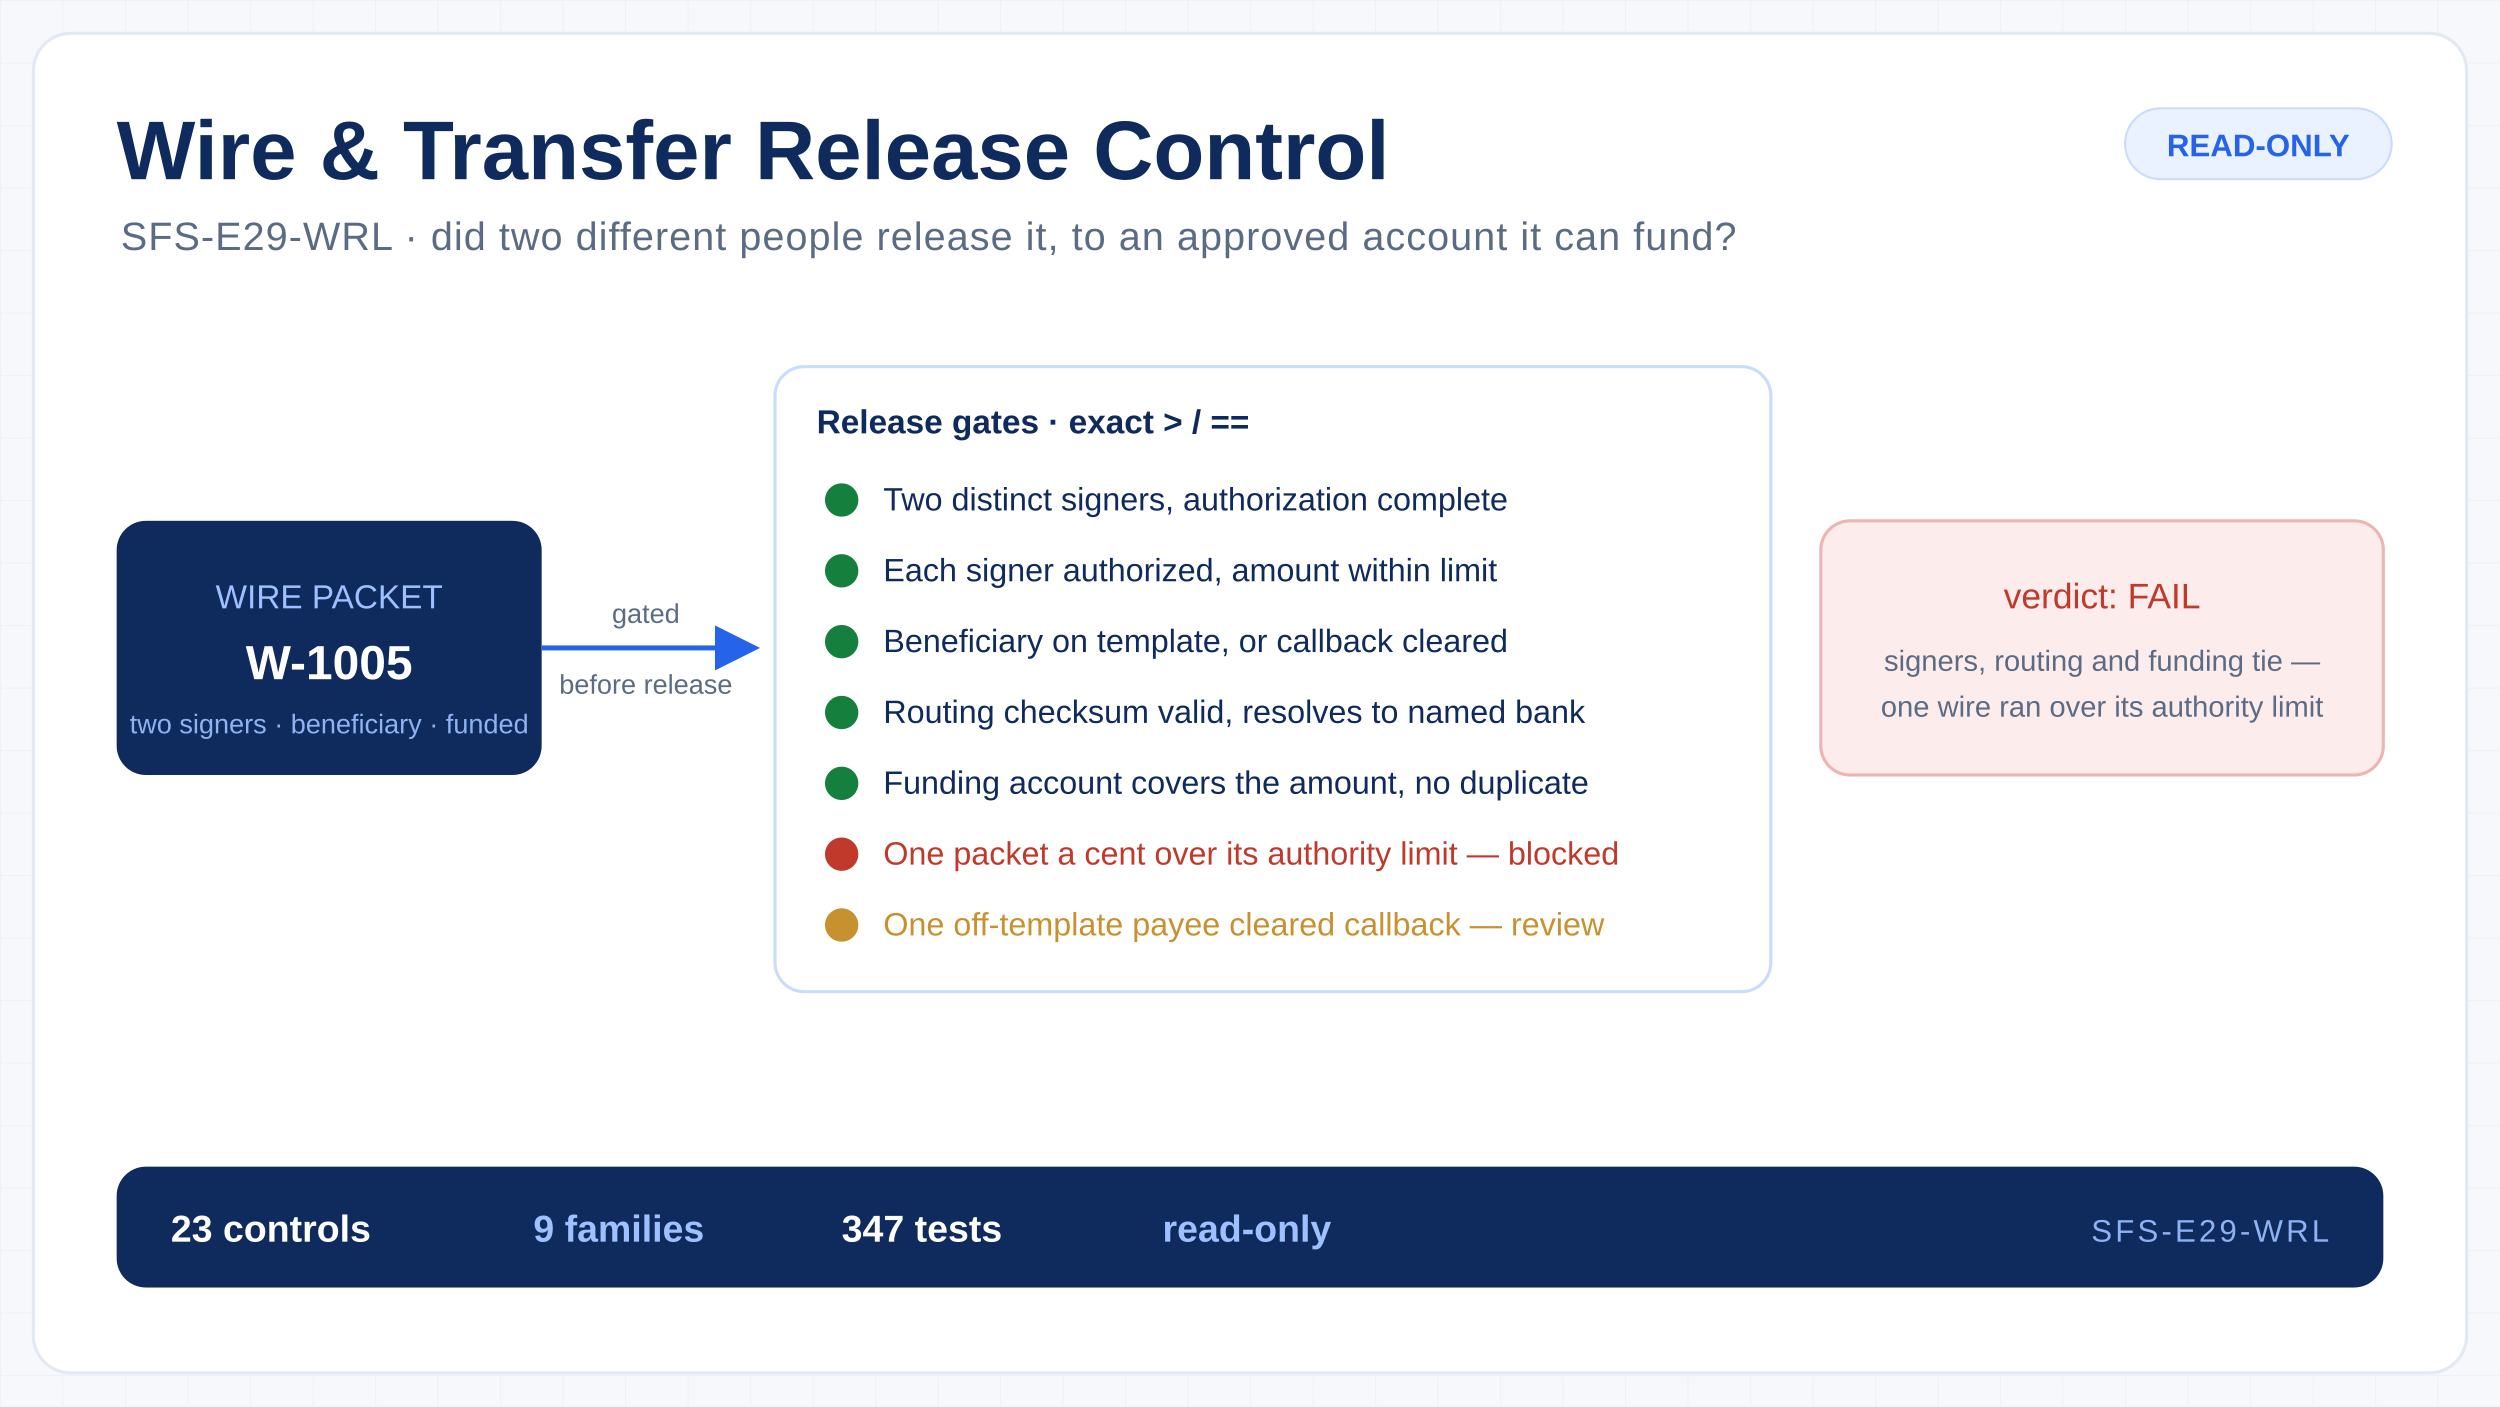
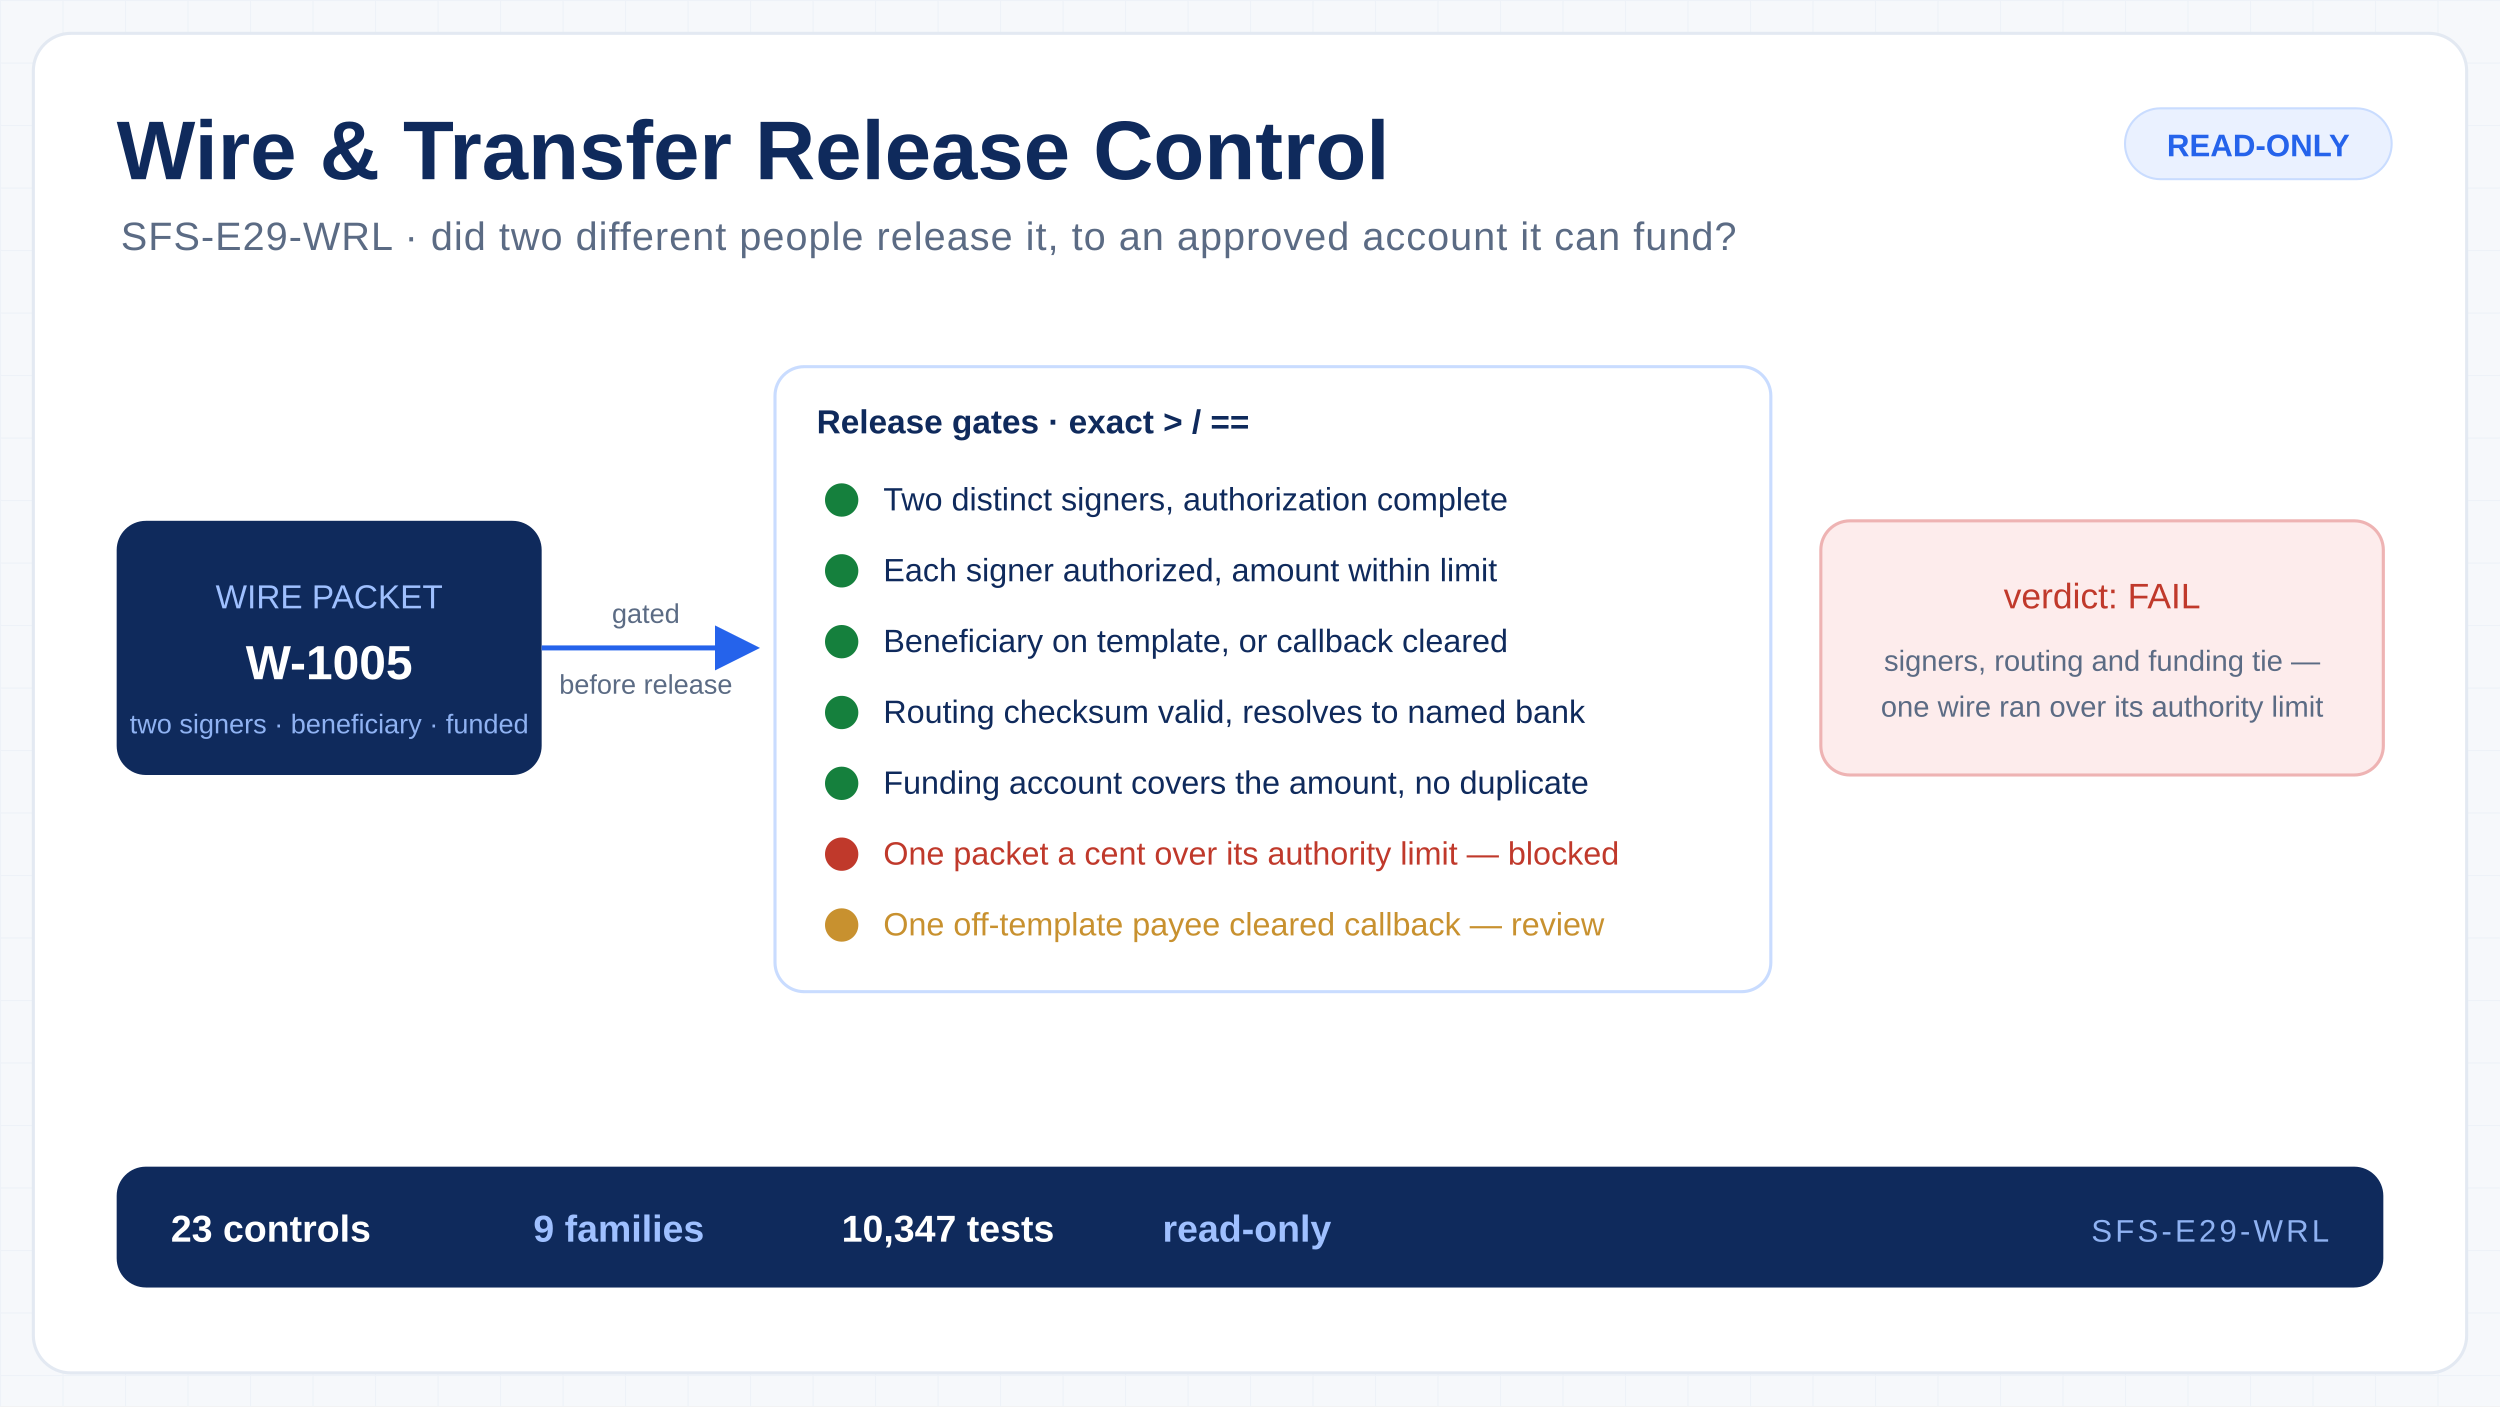
<svg xmlns="http://www.w3.org/2000/svg" viewBox="0 0 1200 675" width="1200" height="675" font-family="'Segoe UI',system-ui,-apple-system,Arial,sans-serif" role="img" aria-label="Wire &amp; Transfer Release Control engine tile: each outbound packet gated on two distinct authorized signers, an approved or called-back beneficiary, a routing number that resolves to the named bank, and a funding account that covers the amount, with every releasable flag recomputed from the evidence.">
  <defs>
    <pattern id="grid-wrl" width="30" height="30" patternUnits="userSpaceOnUse">
      <path d="M30 0H0V30" fill="none" stroke="#eef2f8" stroke-width="1" />
    </pattern>
    <marker id="arw-wrl" markerWidth="9" markerHeight="9" refX="7" refY="4.5" orient="auto">
      <path d="M0 0L9 4.5L0 9Z" fill="#2563eb" />
    </marker>
  </defs>
  <rect width="1200" height="675" fill="#f6f8fb" />
  <rect width="1200" height="675" fill="url(#grid-wrl)" />
  <rect x="16" y="16" width="1168" height="643" rx="18" fill="#ffffff" stroke="#e3e9f2" stroke-width="1.5" />
  <text x="56" y="86" font-size="40" font-weight="700" fill="#0f2a5c">Wire &amp; Transfer Release Control</text>
  <text x="58" y="120" font-size="19" fill="#5b6b84" letter-spacing="0.5">SFS-E29-WRL · did two different people release it, to an approved account it can fund?</text>
  <rect x="1020" y="52" width="128" height="34" rx="17" fill="#eaf1ff" stroke="#c9dcff" />
  <text x="1084" y="75" font-size="15" font-weight="600" fill="#2563eb" text-anchor="middle">READ-ONLY</text>
  <rect x="56" y="250" width="204" height="122" rx="14" fill="#0f2a5c" />
  <text x="158" y="292" font-size="16" fill="#9fc0ff" text-anchor="middle">WIRE PACKET</text>
  <text x="158" y="326" font-size="23" font-weight="700" fill="#ffffff" text-anchor="middle">W-1005</text>
  <text x="158" y="352" font-size="13" fill="#8fb2f2" text-anchor="middle">two signers · beneficiary · funded</text>
  <path d="M260 311H360" fill="none" stroke="#2563eb" stroke-width="2.4" marker-end="url(#arw-wrl)" />
  <text x="310" y="299" font-size="13" fill="#5b6b84" text-anchor="middle">gated</text>
  <text x="310" y="333" font-size="13" fill="#5b6b84" text-anchor="middle">before release</text>
  <rect x="372" y="176" width="478" height="300" rx="14" fill="#ffffff" stroke="#c9dcff" stroke-width="1.5" />
  <text x="392" y="208" font-size="16" font-weight="700" fill="#0f2a5c">Release gates · exact &gt; / ==</text>
  <g font-size="15.5" fill="#0f2a5c">
    <circle cx="404" cy="240" r="8" fill="#15803d" />
    <text x="424" y="245">Two distinct signers, authorization complete</text>
    <circle cx="404" cy="274" r="8" fill="#15803d" />
    <text x="424" y="279">Each signer authorized, amount within limit</text>
    <circle cx="404" cy="308" r="8" fill="#15803d" />
    <text x="424" y="313">Beneficiary on template, or callback cleared</text>
    <circle cx="404" cy="342" r="8" fill="#15803d" />
    <text x="424" y="347">Routing checksum valid, resolves to named bank</text>
    <circle cx="404" cy="376" r="8" fill="#15803d" />
    <text x="424" y="381">Funding account covers the amount, no duplicate</text>
    <circle cx="404" cy="410" r="8" fill="#c0392b" />
    <text x="424" y="415" fill="#c0392b">One packet a cent over its authority limit — blocked</text>
    <circle cx="404" cy="444" r="8" fill="#c8912f" />
    <text x="424" y="449" fill="#c8912f">One off-template payee cleared callback — review</text>
  </g>
  <rect x="874" y="250" width="270" height="122" rx="14" fill="#fdecec" stroke="#eeb3b3" stroke-width="1.5" />
  <text x="1009" y="292" font-size="17" fill="#c0392b" text-anchor="middle">verdict: FAIL</text>
  <text x="1009" y="322" font-size="14" fill="#5b6b84" text-anchor="middle">signers, routing and funding tie —</text>
  <text x="1009" y="344" font-size="14" fill="#5b6b84" text-anchor="middle">one wire ran over its authority limit</text>
  <rect x="56" y="560" width="1088" height="58" rx="14" fill="#0f2a5c" />
  <text x="82" y="596" font-size="18" font-weight="600" fill="#ffffff">23 controls</text>
  <text x="256" y="596" font-size="18" font-weight="600" fill="#9fc0ff">9 families</text>
-   <text x="404" y="596" font-size="18" font-weight="600" fill="#ffffff">347 tests</text>
+   <text x="404" y="596" font-size="18" font-weight="600" fill="#ffffff">10,347 tests</text>
  <text x="558" y="596" font-size="18" font-weight="600" fill="#9fc0ff">read-only</text>
  <text x="1118" y="596" font-size="15" fill="#8fb2f2" text-anchor="end" letter-spacing="1.5">SFS-E29-WRL</text>
</svg>
